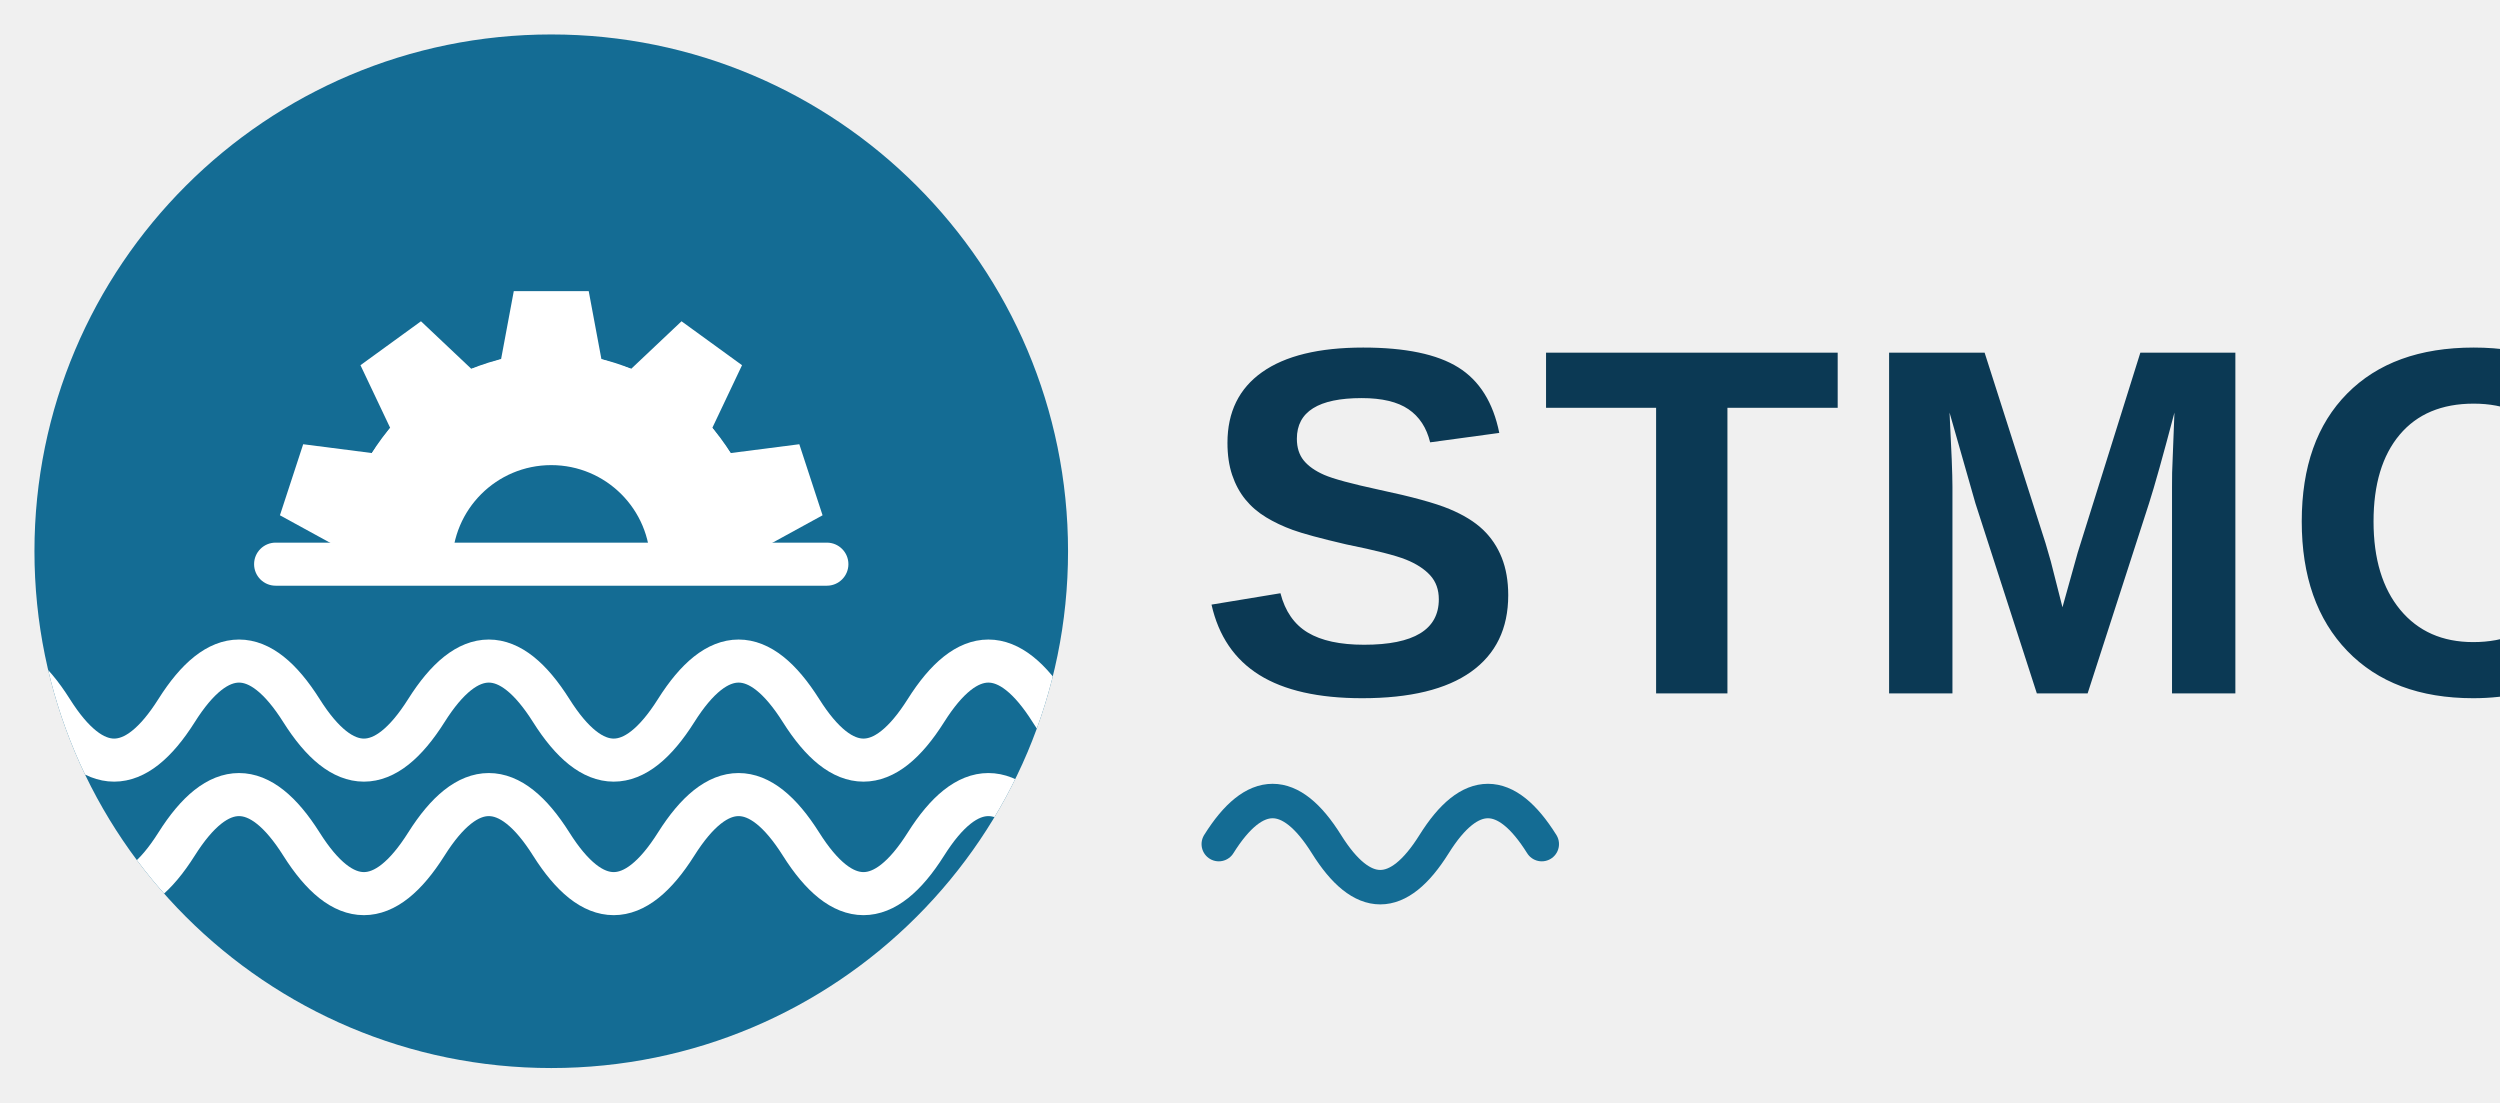
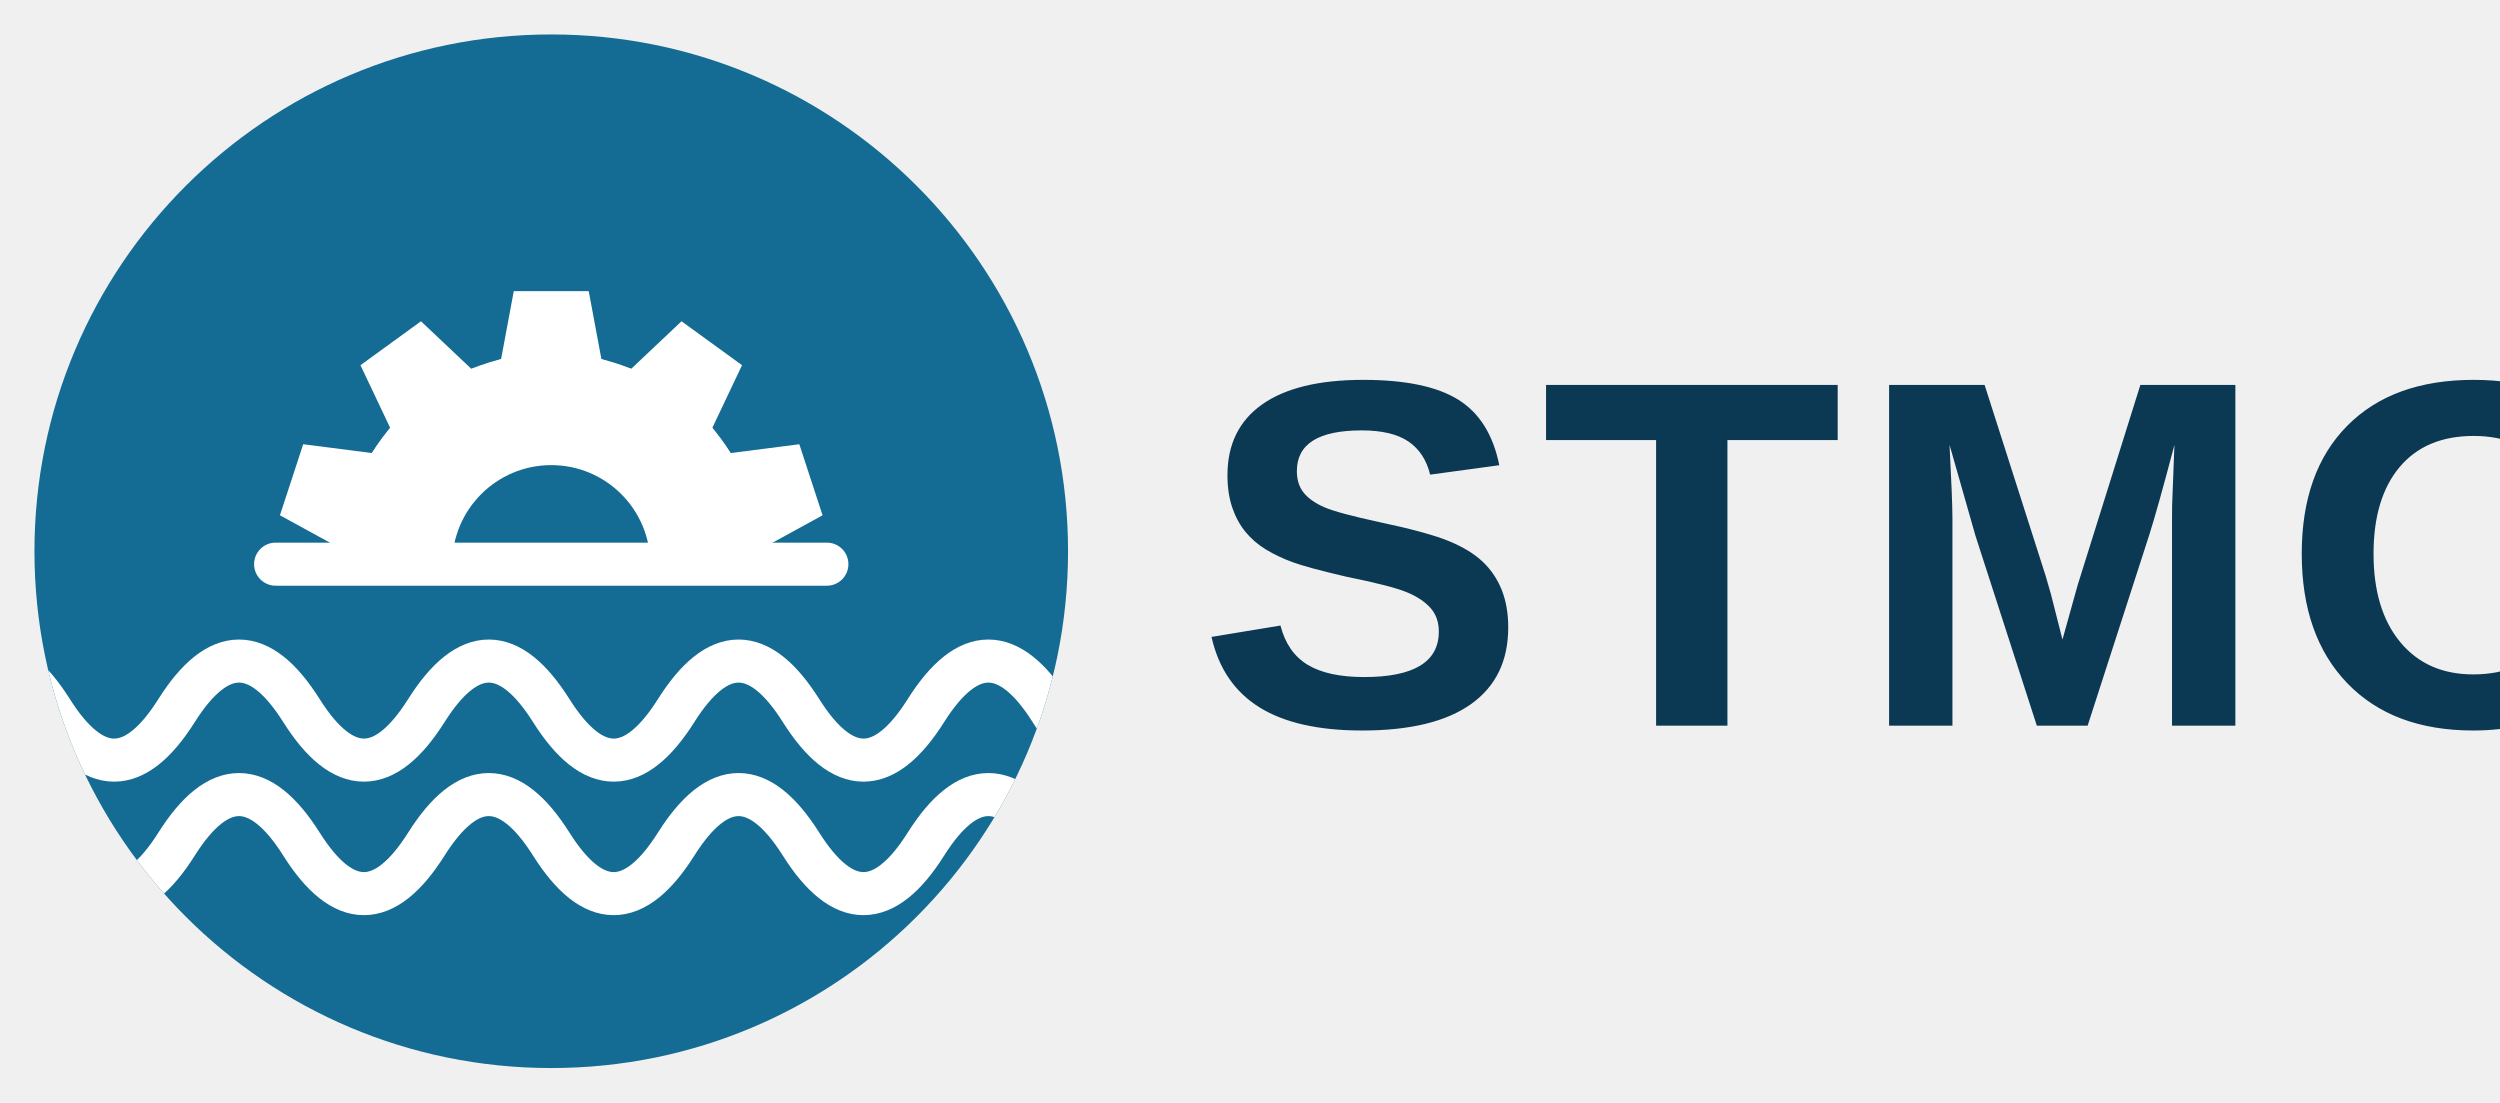
<svg xmlns="http://www.w3.org/2000/svg" viewBox="0 0 1161 512" width="1161" height="512">
  <defs>
    <clipPath id="disc">
      <circle cx="256" cy="256" r="240" />
    </clipPath>
    <clipPath id="top">
      <rect x="0" y="0" width="512" height="262" />
    </clipPath>
  </defs>
  <circle cx="256" cy="256" r="240" fill="#146C94" />
  <g clip-path="url(#disc)" fill="#fff">
    <g clip-path="url(#top)">
      <polygon points="232.7,166.8 238.6,135.2 273.4,135.2 279.3,166.8 293.1,171.3 316.5,149.2 344.6,169.6 330.8,198.7 339.3,210.4 371.2,206.3 382.0,239.3 353.7,254.8 353.7,269.2 382.0,284.7 371.2,317.7 339.3,313.6 330.8,325.3 344.6,354.4 316.5,374.8 293.1,352.7 279.3,357.2 273.4,388.8 238.6,388.8 232.7,357.2 218.9,352.7 195.5,374.8 167.4,354.4 181.2,325.3 172.7,313.6 140.8,317.7 130.0,284.7 158.3,269.2 158.3,254.8 130.0,239.3 140.8,206.3 172.7,210.4 181.2,198.7 167.4,169.6 195.5,149.2 218.9,171.3" />
      <circle cx="256" cy="262" r="98" />
      <circle cx="256" cy="262" r="46" fill="#146C94" />
    </g>
    <rect x="118" y="252" width="276" height="20" rx="10" />
    <path d="M-34 330 q29 -46 58 0 t58 0 t58 0 t58 0 t58 0 t58 0 t58 0 t58 0 t58 0 t58 0 t58 0" fill="none" stroke="#fff" stroke-width="20" stroke-linecap="round" stroke-linejoin="round" />
    <path d="M-34 392 q29 -46 58 0 t58 0 t58 0 t58 0 t58 0 t58 0 t58 0 t58 0 t58 0 t58 0 t58 0" fill="none" stroke="#fff" stroke-width="20" stroke-linecap="round" stroke-linejoin="round" />
  </g>
-   <text x="556" y="322" font-family="Bahnschrift, 'DIN Alternate', 'Segoe UI', Arial, sans-serif" font-size="230" font-weight="700" letter-spacing="6" fill="#0B3954">STMO</text>
-   <path d="M566 392 q25 -40 50 0 t50 0 t50 0" fill="none" stroke="#146C94" stroke-width="16" stroke-linecap="round" stroke-linejoin="round" />
+   <text x="556" y="337" font-family="Bahnschrift, 'DIN Alternate', 'Segoe UI', Arial, sans-serif" font-size="230" font-weight="700" letter-spacing="6" fill="#0B3954">STMO</text>
</svg>
